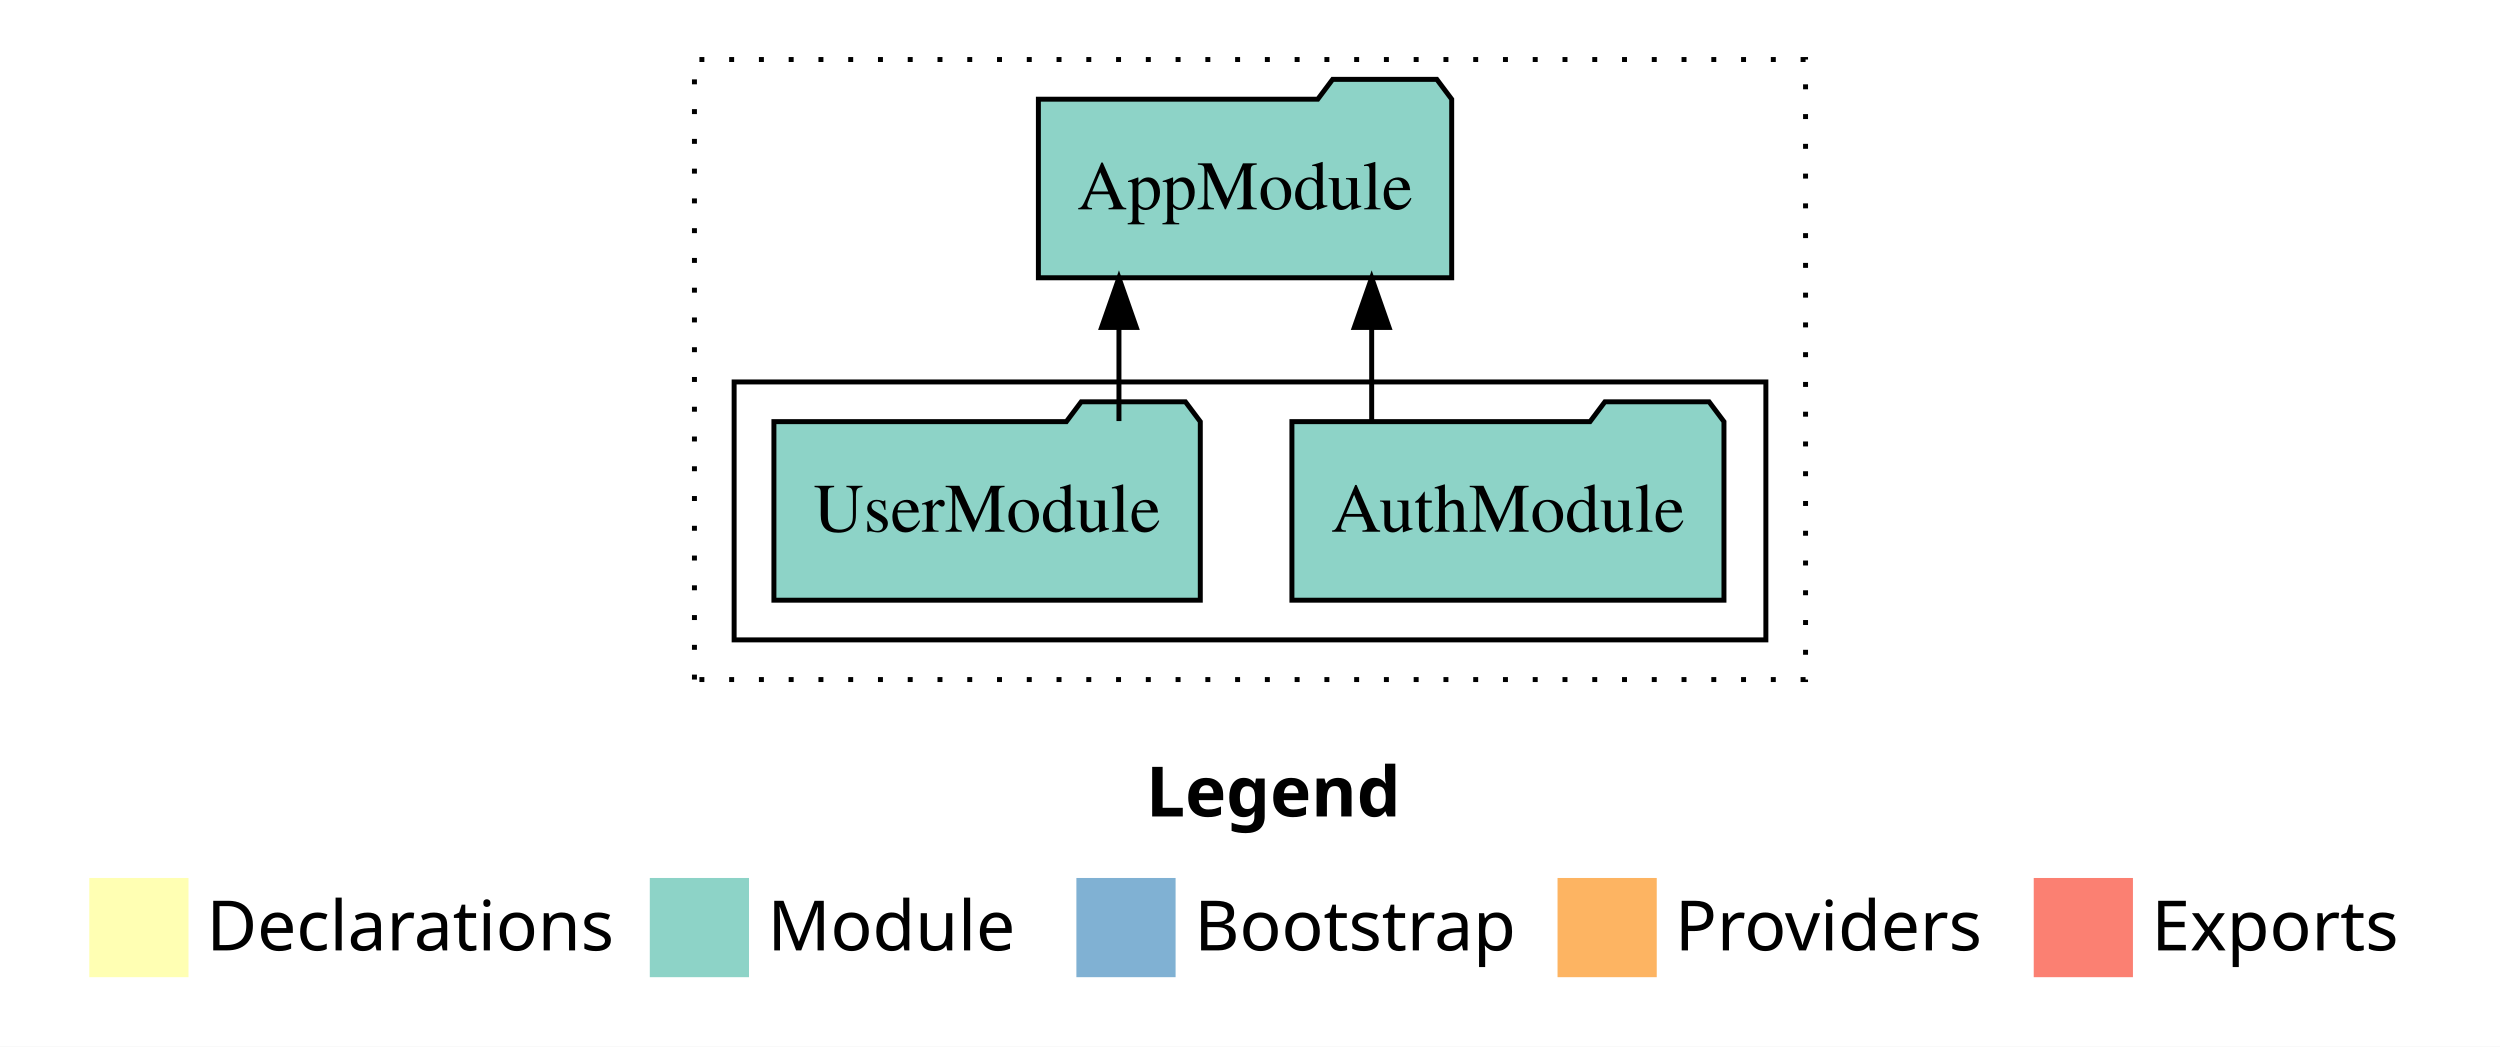
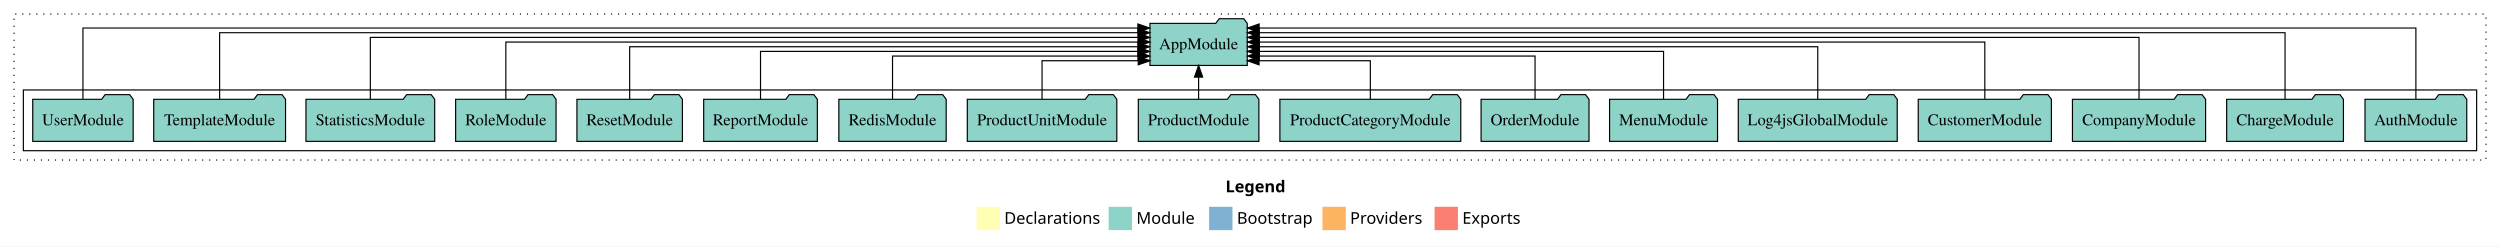
- <svg xmlns="http://www.w3.org/2000/svg" width="504pt" height="211pt" viewBox="0.00 0.00 504.00 211.00">
+ <svg xmlns="http://www.w3.org/2000/svg" width="2140pt" height="211pt" viewBox="0.00 0.00 2140.00 211.00">
  <g id="graph0" class="graph" transform="scale(1 1) rotate(0) translate(4 207)">
-     <polygon fill="white" stroke="transparent" points="-4,4 -4,-207 500,-207 500,4 -4,4" />
-     <text text-anchor="start" x="227.01" y="-42.4" font-family="Times-12" font-weight="bold" font-size="14.00">Legend</text>
-     <polygon fill="#ffffb3" stroke="transparent" points="14,-10 14,-30 34,-30 34,-10 14,-10" />
-     <text text-anchor="start" x="37.63" y="-15.4" font-family="Times-12" font-size="14.00">  Declarations</text>
-     <polygon fill="#8dd3c7" stroke="transparent" points="127,-10 127,-30 147,-30 147,-10 127,-10" />
-     <text text-anchor="start" x="150.73" y="-15.4" font-family="Times-12" font-size="14.00">  Module</text>
-     <polygon fill="#80b1d3" stroke="transparent" points="213,-10 213,-30 233,-30 233,-10 213,-10" />
-     <text text-anchor="start" x="236.78" y="-15.4" font-family="Times-12" font-size="14.00">  Bootstrap</text>
-     <polygon fill="#fdb462" stroke="transparent" points="310,-10 310,-30 330,-30 330,-10 310,-10" />
-     <text text-anchor="start" x="333.67" y="-15.4" font-family="Times-12" font-size="14.00">  Providers</text>
-     <polygon fill="#fb8072" stroke="transparent" points="406,-10 406,-30 426,-30 426,-10 406,-10" />
-     <text text-anchor="start" x="429.73" y="-15.4" font-family="Times-12" font-size="14.00">  Exports</text>
+     <polygon fill="white" stroke="transparent" points="-4,4 -4,-207 2136,-207 2136,4 -4,4" />
+     <text text-anchor="start" x="1045.01" y="-42.4" font-family="Times-12" font-weight="bold" font-size="14.00">Legend</text>
+     <polygon fill="#ffffb3" stroke="transparent" points="832,-10 832,-30 852,-30 852,-10 832,-10" />
+     <text text-anchor="start" x="855.63" y="-15.4" font-family="Times-12" font-size="14.00">  Declarations</text>
+     <polygon fill="#8dd3c7" stroke="transparent" points="945,-10 945,-30 965,-30 965,-10 945,-10" />
+     <text text-anchor="start" x="968.73" y="-15.4" font-family="Times-12" font-size="14.00">  Module</text>
+     <polygon fill="#80b1d3" stroke="transparent" points="1031,-10 1031,-30 1051,-30 1051,-10 1031,-10" />
+     <text text-anchor="start" x="1054.78" y="-15.4" font-family="Times-12" font-size="14.00">  Bootstrap</text>
+     <polygon fill="#fdb462" stroke="transparent" points="1128,-10 1128,-30 1148,-30 1148,-10 1128,-10" />
+     <text text-anchor="start" x="1151.67" y="-15.4" font-family="Times-12" font-size="14.00">  Providers</text>
+     <polygon fill="#fb8072" stroke="transparent" points="1224,-10 1224,-30 1244,-30 1244,-10 1224,-10" />
+     <text text-anchor="start" x="1247.73" y="-15.4" font-family="Times-12" font-size="14.00">  Exports</text>
    <g id="clust1" class="cluster">
-       <polygon fill="none" stroke="black" stroke-dasharray="1,5" points="136,-70 136,-195 360,-195 360,-70 136,-70" />
+       <polygon fill="none" stroke="black" stroke-dasharray="1,5" points="8,-70 8,-195 2124,-195 2124,-70 8,-70" />
    </g>
    <g id="clust3" class="cluster">
-       <polygon fill="none" stroke="black" points="144,-78 144,-130 352,-130 352,-78 144,-78" />
+       <polygon fill="none" stroke="black" points="16,-78 16,-130 2116,-130 2116,-78 16,-78" />
    </g>
    <g id="node1" class="node">
-       <polygon fill="#8dd3c7" stroke="black" points="343.55,-122 340.55,-126 319.55,-126 316.55,-122 256.45,-122 256.45,-86 343.55,-86 343.55,-122" />
-       <text text-anchor="middle" x="300" y="-99.8" font-family="Times,serif" font-size="14.00">AuthModule</text>
+       <polygon fill="#8dd3c7" stroke="black" points="2107.55,-122 2104.55,-126 2083.55,-126 2080.55,-122 2020.45,-122 2020.45,-86 2107.55,-86 2107.55,-122" />
+       <text text-anchor="middle" x="2064" y="-99.8" font-family="Times,serif" font-size="14.00">AuthModule</text>
+     </g>
+     <g id="node18" class="node">
+       <polygon fill="#8dd3c7" stroke="black" points="1063.66,-187 1060.66,-191 1039.66,-191 1036.66,-187 980.34,-187 980.34,-151 1063.66,-151 1063.66,-187" />
+       <text text-anchor="middle" x="1022" y="-164.8" font-family="Times,serif" font-size="14.00">AppModule</text>
+     </g>
+     <g id="edge1" class="edge">
+       <path fill="none" stroke="black" d="M2064,-122.32C2064,-145.66 2064,-183 2064,-183 2064,-183 1073.81,-183 1073.81,-183" />
+       <polygon fill="black" stroke="black" points="1073.81,-179.5 1063.81,-183 1073.81,-186.5 1073.81,-179.5" />
+     </g>
+     <g id="node2" class="node">
+       <polygon fill="#8dd3c7" stroke="black" points="2001.98,-122 1998.98,-126 1977.98,-126 1974.98,-122 1902.02,-122 1902.02,-86 2001.98,-86 2001.98,-122" />
+       <text text-anchor="middle" x="1952" y="-99.8" font-family="Times,serif" font-size="14.00">ChargeModule</text>
+     </g>
+     <g id="edge2" class="edge">
+       <path fill="none" stroke="black" d="M1952,-122.16C1952,-144.35 1952,-179 1952,-179 1952,-179 1073.77,-179 1073.77,-179" />
+       <polygon fill="black" stroke="black" points="1073.77,-175.5 1063.77,-179 1073.77,-182.5 1073.77,-175.5" />
    </g>
    <g id="node3" class="node">
-       <polygon fill="#8dd3c7" stroke="black" points="288.66,-187 285.66,-191 264.66,-191 261.66,-187 205.34,-187 205.34,-151 288.66,-151 288.66,-187" />
-       <text text-anchor="middle" x="247" y="-164.8" font-family="Times,serif" font-size="14.00">AppModule</text>
+       <polygon fill="#8dd3c7" stroke="black" points="1883.99,-122 1880.99,-126 1859.99,-126 1856.99,-122 1770.01,-122 1770.01,-86 1883.99,-86 1883.99,-122" />
+       <text text-anchor="middle" x="1827" y="-99.8" font-family="Times,serif" font-size="14.00">CompanyModule</text>
    </g>
-     <g id="edge1" class="edge">
-       <path fill="none" stroke="black" d="M272.53,-122.11C272.53,-122.11 272.53,-140.99 272.53,-140.99" />
-       <polygon fill="black" stroke="black" points="269.03,-140.99 272.53,-150.99 276.03,-140.99 269.03,-140.99" />
+     <g id="edge3" class="edge">
+       <path fill="none" stroke="black" d="M1827,-122.28C1827,-143.32 1827,-175 1827,-175 1827,-175 1073.87,-175 1073.87,-175" />
+       <polygon fill="black" stroke="black" points="1073.87,-171.5 1063.87,-175 1073.87,-178.5 1073.87,-171.5" />
    </g>
-     <g id="node2" class="node">
-       <polygon fill="#8dd3c7" stroke="black" points="237.98,-122 234.98,-126 213.98,-126 210.98,-122 152.02,-122 152.02,-86 237.98,-86 237.98,-122" />
-       <text text-anchor="middle" x="195" y="-99.8" font-family="Times,serif" font-size="14.00">UserModule</text>
+     <g id="node4" class="node">
+       <polygon fill="#8dd3c7" stroke="black" points="1751.99,-122 1748.99,-126 1727.99,-126 1724.99,-122 1638.01,-122 1638.01,-86 1751.99,-86 1751.99,-122" />
+       <text text-anchor="middle" x="1695" y="-99.8" font-family="Times,serif" font-size="14.00">CustomerModule</text>
    </g>
-     <g id="edge2" class="edge">
-       <path fill="none" stroke="black" d="M221.58,-122.11C221.58,-122.11 221.58,-140.99 221.58,-140.99" />
-       <polygon fill="black" stroke="black" points="218.08,-140.99 221.58,-150.99 225.08,-140.99 218.08,-140.99" />
+     <g id="edge4" class="edge">
+       <path fill="none" stroke="black" d="M1695,-122.31C1695,-142.15 1695,-171 1695,-171 1695,-171 1073.84,-171 1073.84,-171" />
+       <polygon fill="black" stroke="black" points="1073.84,-167.5 1063.84,-171 1073.84,-174.5 1073.84,-167.5" />
+     </g>
+     <g id="node5" class="node">
+       <polygon fill="#8dd3c7" stroke="black" points="1620.04,-122 1617.04,-126 1596.04,-126 1593.04,-122 1483.96,-122 1483.96,-86 1620.04,-86 1620.04,-122" />
+       <text text-anchor="middle" x="1552" y="-99.8" font-family="Times,serif" font-size="14.00">Log4jsGlobalModule</text>
+     </g>
+     <g id="edge5" class="edge">
+       <path fill="none" stroke="black" d="M1552,-122.22C1552,-140.83 1552,-167 1552,-167 1552,-167 1074.03,-167 1074.03,-167" />
+       <polygon fill="black" stroke="black" points="1074.03,-163.5 1064.03,-167 1074.03,-170.5 1074.03,-163.5" />
+     </g>
+     <g id="node6" class="node">
+       <polygon fill="#8dd3c7" stroke="black" points="1466.21,-122 1463.21,-126 1442.21,-126 1439.21,-122 1373.79,-122 1373.79,-86 1466.21,-86 1466.21,-122" />
+       <text text-anchor="middle" x="1420" y="-99.8" font-family="Times,serif" font-size="14.00">MenuModule</text>
+     </g>
+     <g id="edge6" class="edge">
+       <path fill="none" stroke="black" d="M1420,-122.02C1420,-139.37 1420,-163 1420,-163 1420,-163 1073.84,-163 1073.84,-163" />
+       <polygon fill="black" stroke="black" points="1073.84,-159.5 1063.84,-163 1073.84,-166.5 1073.84,-159.5" />
+     </g>
+     <g id="node7" class="node">
+       <polygon fill="#8dd3c7" stroke="black" points="1356.19,-122 1353.19,-126 1332.19,-126 1329.19,-122 1263.81,-122 1263.81,-86 1356.19,-86 1356.19,-122" />
+       <text text-anchor="middle" x="1310" y="-99.8" font-family="Times,serif" font-size="14.00">OrderModule</text>
+     </g>
+     <g id="edge7" class="edge">
+       <path fill="none" stroke="black" d="M1310,-122.01C1310,-138.05 1310,-159 1310,-159 1310,-159 1073.88,-159 1073.88,-159" />
+       <polygon fill="black" stroke="black" points="1073.88,-155.5 1063.88,-159 1073.88,-162.5 1073.88,-155.5" />
+     </g>
+     <g id="node8" class="node">
+       <polygon fill="#8dd3c7" stroke="black" points="1246.42,-122 1243.42,-126 1222.42,-126 1219.42,-122 1091.58,-122 1091.58,-86 1246.42,-86 1246.42,-122" />
+       <text text-anchor="middle" x="1169" y="-99.8" font-family="Times,serif" font-size="14.00">ProductCategoryModule</text>
+     </g>
+     <g id="edge8" class="edge">
+       <path fill="none" stroke="black" d="M1169,-122.12C1169,-136.78 1169,-155 1169,-155 1169,-155 1073.73,-155 1073.73,-155" />
+       <polygon fill="black" stroke="black" points="1073.73,-151.5 1063.73,-155 1073.73,-158.5 1073.73,-151.5" />
+     </g>
+     <g id="node9" class="node">
+       <polygon fill="#8dd3c7" stroke="black" points="1073.6,-122 1070.6,-126 1049.6,-126 1046.6,-122 970.4,-122 970.4,-86 1073.6,-86 1073.6,-122" />
+       <text text-anchor="middle" x="1022" y="-99.8" font-family="Times,serif" font-size="14.00">ProductModule</text>
+     </g>
+     <g id="edge9" class="edge">
+       <path fill="none" stroke="black" d="M1022,-122.11C1022,-122.11 1022,-140.99 1022,-140.99" />
+       <polygon fill="black" stroke="black" points="1018.5,-140.99 1022,-150.99 1025.5,-140.99 1018.5,-140.99" />
+     </g>
+     <g id="node10" class="node">
+       <polygon fill="#8dd3c7" stroke="black" points="951.99,-122 948.99,-126 927.99,-126 924.99,-122 824.01,-122 824.01,-86 951.99,-86 951.99,-122" />
+       <text text-anchor="middle" x="888" y="-99.8" font-family="Times,serif" font-size="14.00">ProductUnitModule</text>
+     </g>
+     <g id="edge10" class="edge">
+       <path fill="none" stroke="black" d="M888,-122.12C888,-136.78 888,-155 888,-155 888,-155 970.34,-155 970.34,-155" />
+       <polygon fill="black" stroke="black" points="970.34,-158.5 980.34,-155 970.34,-151.5 970.34,-158.5" />
+     </g>
+     <g id="node11" class="node">
+       <polygon fill="#8dd3c7" stroke="black" points="805.94,-122 802.94,-126 781.94,-126 778.94,-122 714.06,-122 714.06,-86 805.94,-86 805.94,-122" />
+       <text text-anchor="middle" x="760" y="-99.8" font-family="Times,serif" font-size="14.00">RedisModule</text>
+     </g>
+     <g id="edge11" class="edge">
+       <path fill="none" stroke="black" d="M760,-122.01C760,-138.05 760,-159 760,-159 760,-159 970.2,-159 970.2,-159" />
+       <polygon fill="black" stroke="black" points="970.2,-162.5 980.2,-159 970.2,-155.5 970.2,-162.5" />
+     </g>
+     <g id="node12" class="node">
+       <polygon fill="#8dd3c7" stroke="black" points="695.65,-122 692.65,-126 671.65,-126 668.65,-122 598.35,-122 598.35,-86 695.65,-86 695.65,-122" />
+       <text text-anchor="middle" x="647" y="-99.8" font-family="Times,serif" font-size="14.00">ReportModule</text>
+     </g>
+     <g id="edge12" class="edge">
+       <path fill="none" stroke="black" d="M647,-122.02C647,-139.37 647,-163 647,-163 647,-163 970.07,-163 970.07,-163" />
+       <polygon fill="black" stroke="black" points="970.07,-166.5 980.07,-163 970.07,-159.5 970.07,-166.5" />
+     </g>
+     <g id="node13" class="node">
+       <polygon fill="#8dd3c7" stroke="black" points="580.15,-122 577.15,-126 556.15,-126 553.15,-122 489.85,-122 489.85,-86 580.15,-86 580.15,-122" />
+       <text text-anchor="middle" x="535" y="-99.8" font-family="Times,serif" font-size="14.00">ResetModule</text>
+     </g>
+     <g id="edge13" class="edge">
+       <path fill="none" stroke="black" d="M535,-122.22C535,-140.83 535,-167 535,-167 535,-167 970.06,-167 970.06,-167" />
+       <polygon fill="black" stroke="black" points="970.06,-170.5 980.06,-167 970.06,-163.5 970.06,-170.5" />
+     </g>
+     <g id="node14" class="node">
+       <polygon fill="#8dd3c7" stroke="black" points="471.99,-122 468.99,-126 447.99,-126 444.99,-122 386.01,-122 386.01,-86 471.99,-86 471.99,-122" />
+       <text text-anchor="middle" x="429" y="-99.8" font-family="Times,serif" font-size="14.00">RoleModule</text>
+     </g>
+     <g id="edge14" class="edge">
+       <path fill="none" stroke="black" d="M429,-122.31C429,-142.15 429,-171 429,-171 429,-171 970.3,-171 970.3,-171" />
+       <polygon fill="black" stroke="black" points="970.3,-174.5 980.3,-171 970.3,-167.5 970.3,-174.5" />
+     </g>
+     <g id="node15" class="node">
+       <polygon fill="#8dd3c7" stroke="black" points="368.1,-122 365.1,-126 344.1,-126 341.1,-122 257.9,-122 257.9,-86 368.1,-86 368.1,-122" />
+       <text text-anchor="middle" x="313" y="-99.8" font-family="Times,serif" font-size="14.00">StatisticsModule</text>
+     </g>
+     <g id="edge15" class="edge">
+       <path fill="none" stroke="black" d="M313,-122.28C313,-143.32 313,-175 313,-175 313,-175 970.3,-175 970.3,-175" />
+       <polygon fill="black" stroke="black" points="970.3,-178.5 980.3,-175 970.3,-171.5 970.3,-178.5" />
+     </g>
+     <g id="node16" class="node">
+       <polygon fill="#8dd3c7" stroke="black" points="240.42,-122 237.42,-126 216.42,-126 213.42,-122 127.58,-122 127.58,-86 240.42,-86 240.42,-122" />
+       <text text-anchor="middle" x="184" y="-99.8" font-family="Times,serif" font-size="14.00">TemplateModule</text>
+     </g>
+     <g id="edge16" class="edge">
+       <path fill="none" stroke="black" d="M184,-122.16C184,-144.35 184,-179 184,-179 184,-179 970.16,-179 970.16,-179" />
+       <polygon fill="black" stroke="black" points="970.16,-182.5 980.16,-179 970.16,-175.5 970.16,-182.5" />
+     </g>
+     <g id="node17" class="node">
+       <polygon fill="#8dd3c7" stroke="black" points="109.98,-122 106.98,-126 85.98,-126 82.98,-122 24.02,-122 24.02,-86 109.98,-86 109.98,-122" />
+       <text text-anchor="middle" x="67" y="-99.8" font-family="Times,serif" font-size="14.00">UserModule</text>
+     </g>
+     <g id="edge17" class="edge">
+       <path fill="none" stroke="black" d="M67,-122.32C67,-145.66 67,-183 67,-183 67,-183 970.04,-183 970.04,-183" />
+       <polygon fill="black" stroke="black" points="970.04,-186.5 980.04,-183 970.04,-179.5 970.04,-186.5" />
    </g>
  </g>
</svg>
